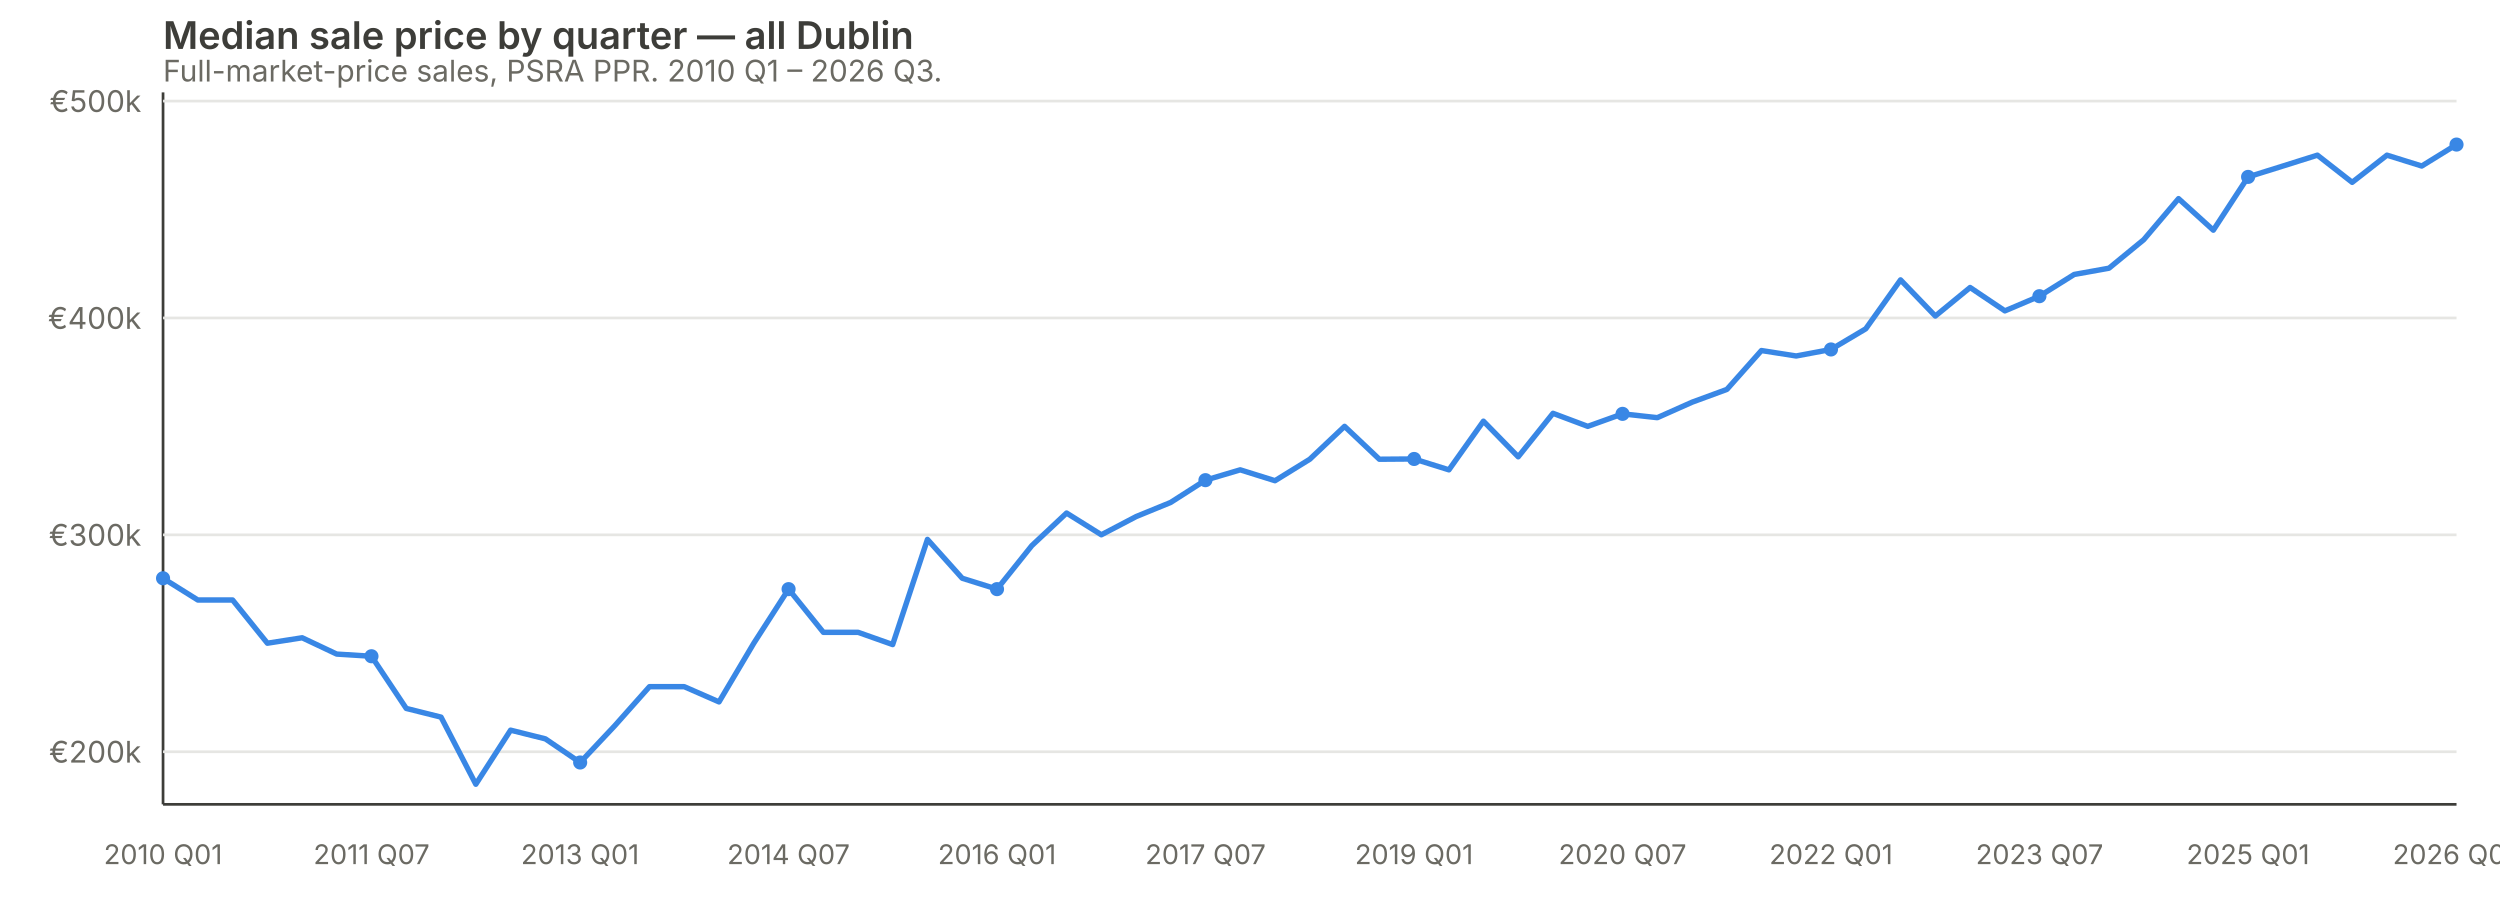
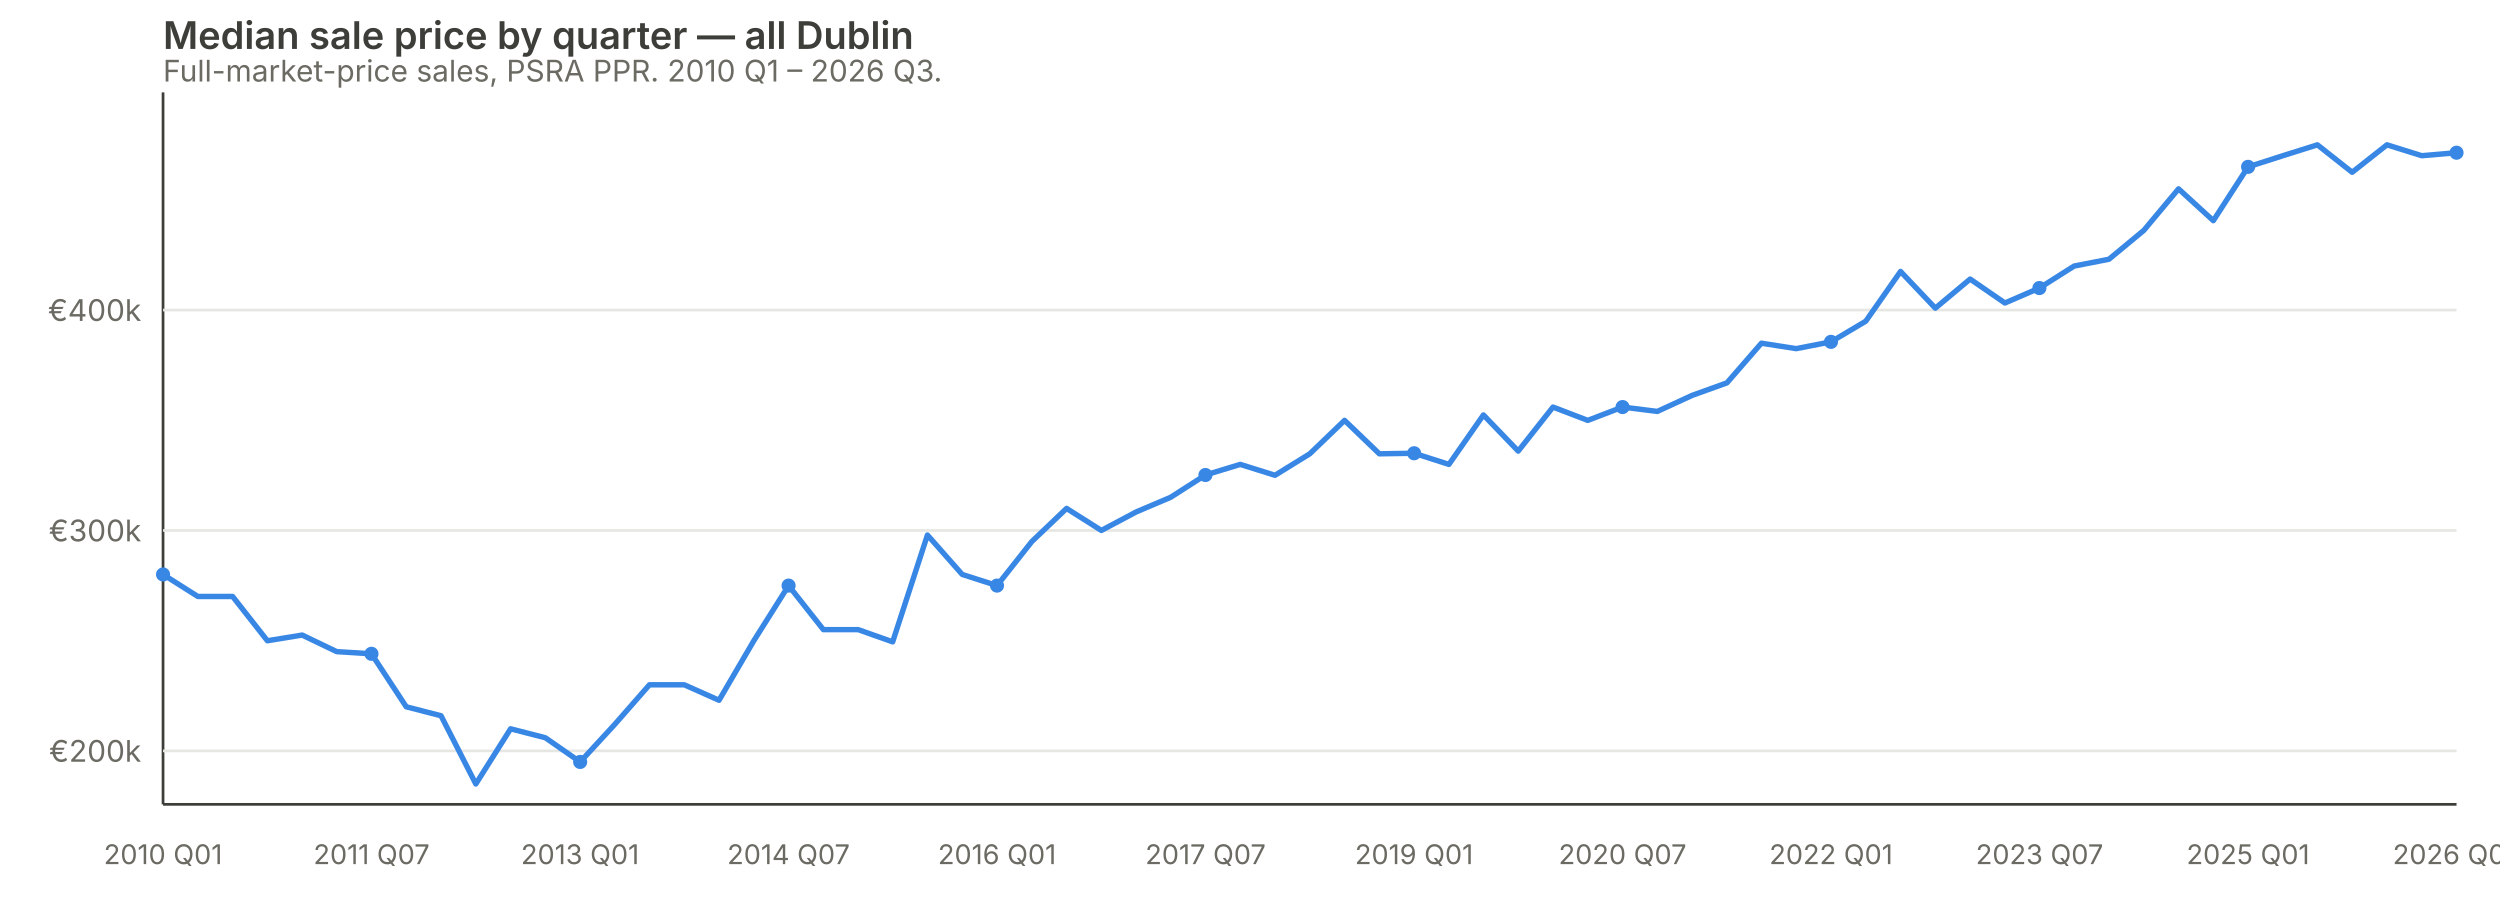
<svg xmlns="http://www.w3.org/2000/svg" width="920" height="330" font-family="system-ui, -apple-system, 'Segoe UI', sans-serif">
  <text x="60" y="18" font-size="14" font-weight="600" fill="#3d3d39">Median sale price by quarter — all Dublin</text>
  <text x="60" y="30" font-size="11" fill="#6b6a63">Full-market-price sales, PSRA PPR. 2010 Q1 – 2026 Q3.</text>
  <line x1="60" y1="34" x2="60" y2="296" stroke="#3d3d39" stroke-width="1" />
  <line x1="60" y1="296" x2="904" y2="296" stroke="#3d3d39" stroke-width="1" />
-   <line x1="60" y1="276.644" x2="904" y2="276.644" stroke="#e6e6e3" />
-   <text x="52" y="280.644" text-anchor="end" fill="#6b6a63" font-size="11">€200k</text>
-   <line x1="60" y1="196.827" x2="904" y2="196.827" stroke="#e6e6e3" />
-   <text x="52" y="200.827" text-anchor="end" fill="#6b6a63" font-size="11">€300k</text>
-   <line x1="60" y1="117.01" x2="904" y2="117.01" stroke="#e6e6e3" />
-   <text x="52" y="121.01" text-anchor="end" fill="#6b6a63" font-size="11">€400k</text>
-   <line x1="60" y1="37.193" x2="904" y2="37.193" stroke="#e6e6e3" />
-   <text x="52" y="41.193" text-anchor="end" fill="#6b6a63" font-size="11">€500k</text>
-   <polyline points="60.0,212.8 72.8,220.8 85.6,220.8 98.4,236.7 111.2,234.7 123.9,240.7 136.7,241.5 149.5,260.7 162.3,263.9 175.1,288.6 187.9,268.7 200.7,271.9 213.5,280.6 226.2,267.1 239.0,252.7 251.8,252.7 264.6,258.3 277.4,236.7 290.2,216.8 303.0,232.7 315.8,232.7 328.5,237.2 341.3,198.5 354.1,212.8 366.9,216.8 379.7,200.8 392.5,188.8 405.3,196.8 418.1,190.1 430.8,184.9 443.6,176.7 456.4,172.9 469.2,176.9 482.0,169.0 494.8,156.9 507.6,169.0 520.4,168.9 533.2,172.9 545.9,155.0 558.7,168.1 571.5,152.1 584.3,156.9 597.1,152.3 609.9,153.7 622.7,148.0 635.5,143.3 648.2,129.0 661.0,131.0 673.8,128.6 686.6,121.0 699.4,103.0 712.2,116.3 725.0,105.8 737.8,114.4 750.5,109.0 763.3,101.0 776.1,98.7 788.9,88.2 801.7,73.1 814.5,84.7 827.3,65.1 840.1,61.1 852.8,57.1 865.6,67.1 878.4,57.1 891.2,61.1 904.0,53.2" fill="none" stroke="#3987e5" stroke-width="2" stroke-linejoin="round" stroke-linecap="round" />
-   <circle cx="60.0" cy="212.8" r="2.6" fill="#3987e5" />
-   <circle cx="136.7" cy="241.5" r="2.6" fill="#3987e5" />
-   <circle cx="213.5" cy="280.6" r="2.6" fill="#3987e5" />
-   <circle cx="290.2" cy="216.8" r="2.6" fill="#3987e5" />
-   <circle cx="366.9" cy="216.8" r="2.6" fill="#3987e5" />
-   <circle cx="443.6" cy="176.7" r="2.6" fill="#3987e5" />
-   <circle cx="520.4" cy="168.9" r="2.6" fill="#3987e5" />
-   <circle cx="597.1" cy="152.3" r="2.6" fill="#3987e5" />
-   <circle cx="673.8" cy="128.6" r="2.6" fill="#3987e5" />
-   <circle cx="750.5" cy="109.0" r="2.6" fill="#3987e5" />
-   <circle cx="827.3" cy="65.1" r="2.6" fill="#3987e5" />
-   <circle cx="904.0" cy="53.2" r="2.6" fill="#3987e5" />
+   <line x1="60" y1="276.33" x2="904" y2="276.33" stroke="#e6e6e3" />
+   <text x="52" y="280.33" text-anchor="end" fill="#6b6a63" font-size="11">€200k</text>
+   <line x1="60" y1="195.215" x2="904" y2="195.215" stroke="#e6e6e3" />
+   <text x="52" y="199.215" text-anchor="end" fill="#6b6a63" font-size="11">€300k</text>
+   <line x1="60" y1="114.101" x2="904" y2="114.101" stroke="#e6e6e3" />
+   <text x="52" y="118.101" text-anchor="end" fill="#6b6a63" font-size="11">€400k</text>
+   <polyline points="60.0,211.4 72.8,219.5 85.6,219.5 98.4,235.8 111.2,233.7 123.9,239.8 136.7,240.6 149.5,260.1 162.3,263.4 175.1,288.5 187.9,268.2 200.7,271.5 213.5,280.4 226.2,266.6 239.0,252.0 251.8,252.0 264.6,257.7 277.4,235.8 290.2,215.5 303.0,231.7 315.8,231.7 328.5,236.2 341.3,196.9 354.1,211.4 366.9,215.5 379.7,199.3 392.5,187.1 405.3,195.2 418.1,188.4 430.8,183.0 443.6,174.8 456.4,170.9 469.2,174.9 482.0,167.0 494.8,154.7 507.6,167.0 520.4,166.8 533.2,170.9 545.9,152.7 558.7,166.0 571.5,149.8 584.3,154.7 597.1,149.8 609.9,151.4 622.7,145.5 635.5,140.9 648.2,126.3 661.0,128.3 673.8,125.8 686.6,118.2 699.4,99.9 712.2,113.4 725.0,102.7 737.8,111.5 750.5,106.0 763.3,97.9 776.1,95.4 788.9,84.8 801.7,69.5 814.5,81.2 827.3,61.4 840.1,57.3 852.8,53.3 865.6,63.4 878.4,53.3 891.2,57.3 904.0,56.2" fill="none" stroke="#3987e5" stroke-width="2" stroke-linejoin="round" stroke-linecap="round" />
+   <circle cx="60.0" cy="211.4" r="2.6" fill="#3987e5" />
+   <circle cx="136.7" cy="240.6" r="2.6" fill="#3987e5" />
+   <circle cx="213.5" cy="280.4" r="2.6" fill="#3987e5" />
+   <circle cx="290.2" cy="215.5" r="2.6" fill="#3987e5" />
+   <circle cx="366.9" cy="215.5" r="2.6" fill="#3987e5" />
+   <circle cx="443.6" cy="174.8" r="2.6" fill="#3987e5" />
+   <circle cx="520.4" cy="166.8" r="2.6" fill="#3987e5" />
+   <circle cx="597.1" cy="149.8" r="2.6" fill="#3987e5" />
+   <circle cx="673.8" cy="125.8" r="2.6" fill="#3987e5" />
+   <circle cx="750.5" cy="106.0" r="2.6" fill="#3987e5" />
+   <circle cx="827.3" cy="61.4" r="2.6" fill="#3987e5" />
+   <circle cx="904.0" cy="56.2" r="2.6" fill="#3987e5" />
  <text x="60" y="318" text-anchor="middle" fill="#6b6a63" font-size="10">2010 Q01</text>
  <text x="136.727" y="318" text-anchor="middle" fill="#6b6a63" font-size="10">2011 Q07</text>
  <text x="213.455" y="318" text-anchor="middle" fill="#6b6a63" font-size="10">2013 Q01</text>
  <text x="290.182" y="318" text-anchor="middle" fill="#6b6a63" font-size="10">2014 Q07</text>
  <text x="366.909" y="318" text-anchor="middle" fill="#6b6a63" font-size="10">2016 Q01</text>
  <text x="443.636" y="318" text-anchor="middle" fill="#6b6a63" font-size="10">2017 Q07</text>
  <text x="520.364" y="318" text-anchor="middle" fill="#6b6a63" font-size="10">2019 Q01</text>
  <text x="597.091" y="318" text-anchor="middle" fill="#6b6a63" font-size="10">2020 Q07</text>
  <text x="673.818" y="318" text-anchor="middle" fill="#6b6a63" font-size="10">2022 Q01</text>
  <text x="750.545" y="318" text-anchor="middle" fill="#6b6a63" font-size="10">2023 Q07</text>
  <text x="827.273" y="318" text-anchor="middle" fill="#6b6a63" font-size="10">2025 Q01</text>
  <text x="904" y="318" text-anchor="middle" fill="#6b6a63" font-size="10">2026 Q07</text>
</svg>
